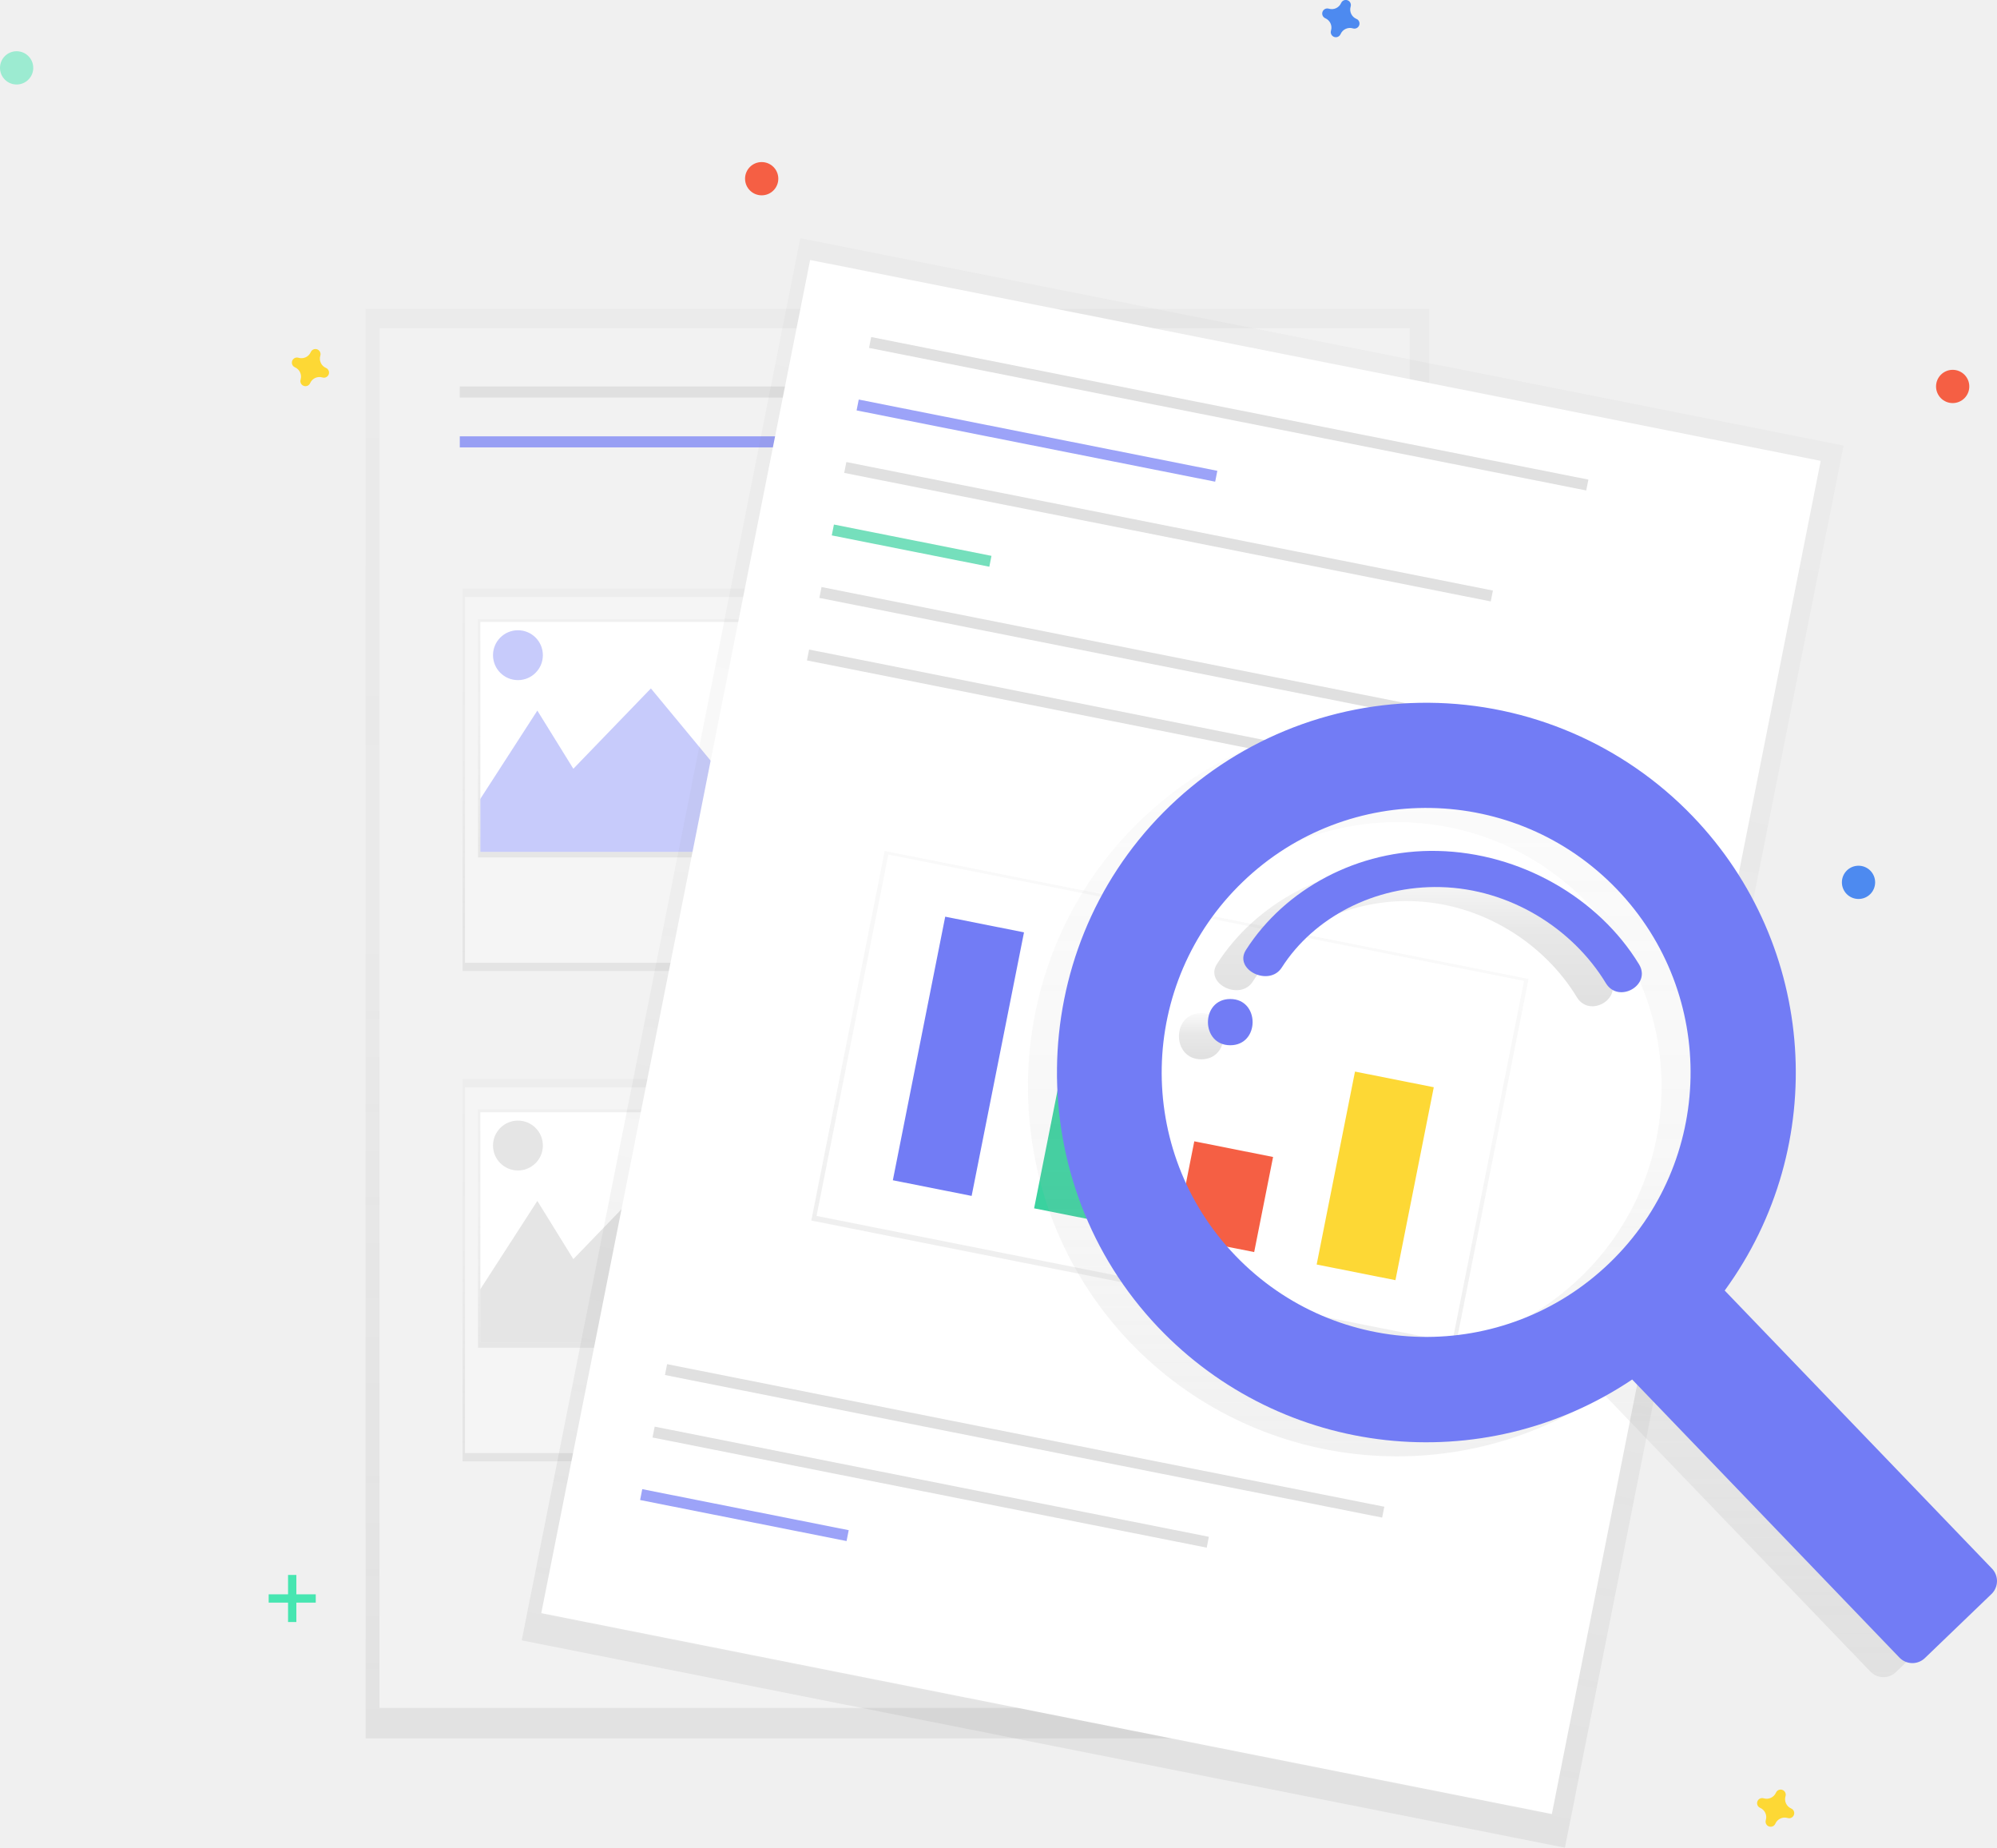
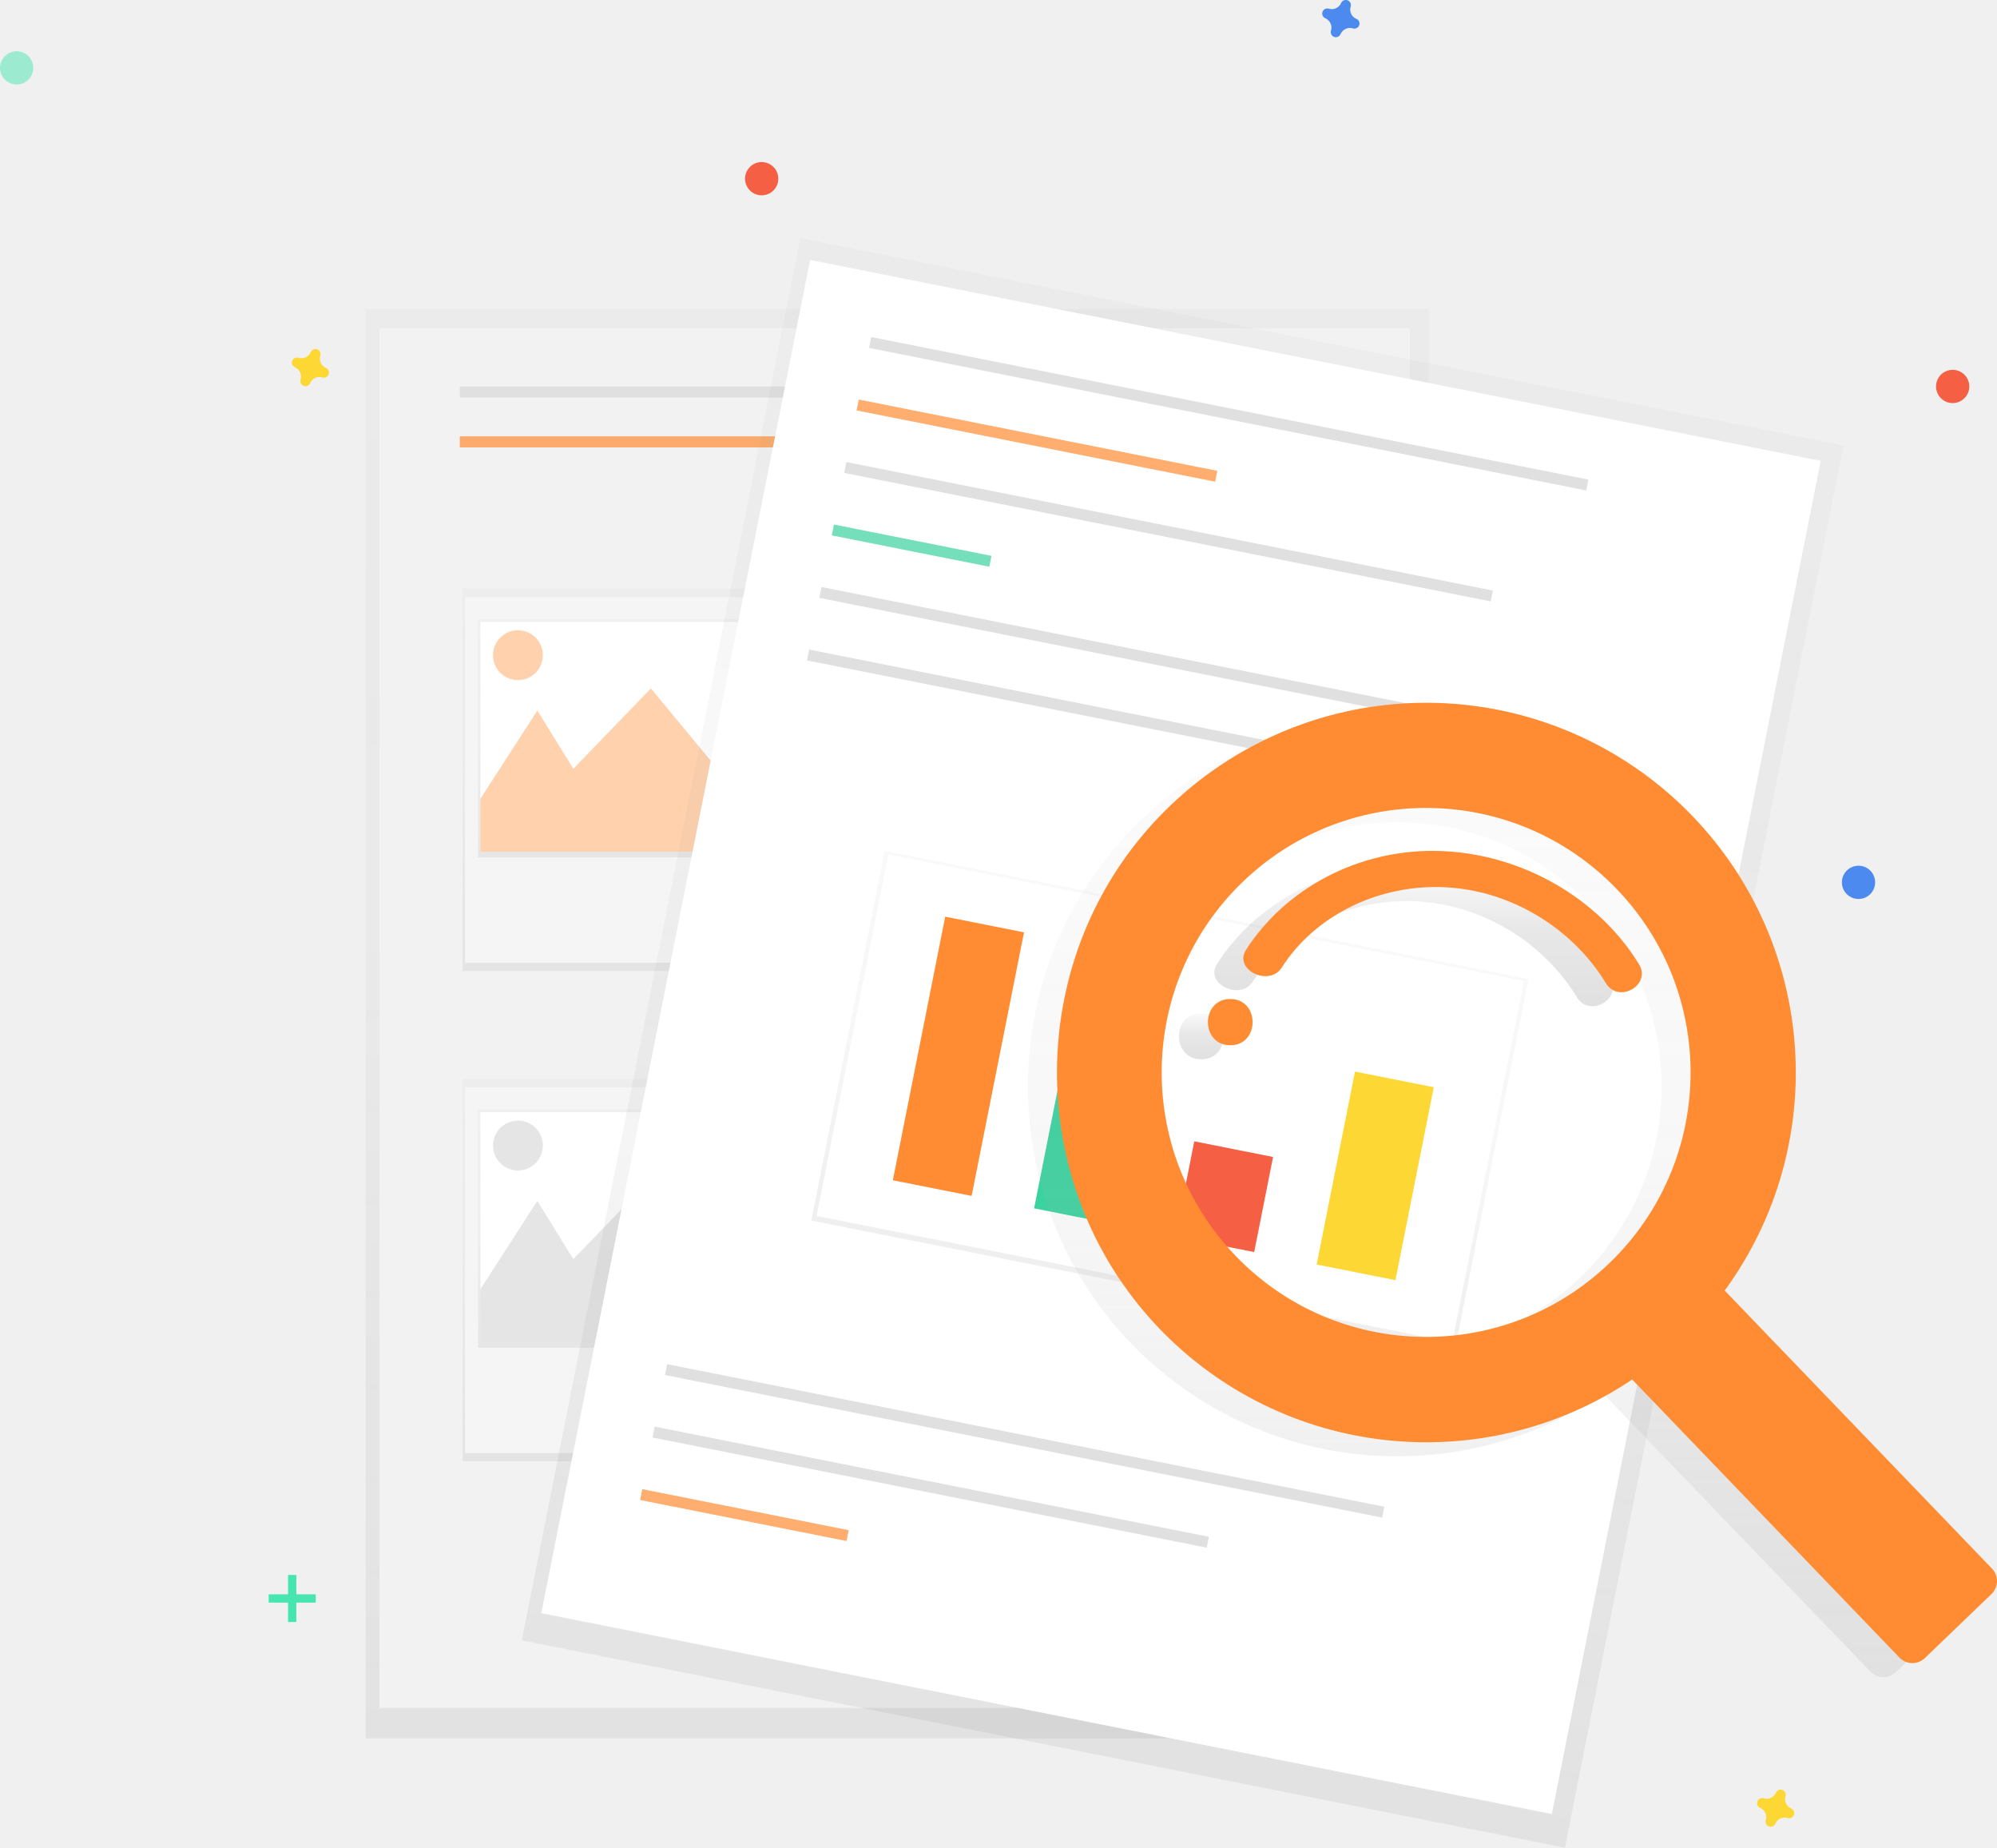
<svg xmlns="http://www.w3.org/2000/svg" xmlns:xlink="http://www.w3.org/1999/xlink" data-name="Layer 1" width="842" height="778.92">
  <defs>
    <linearGradient id="a" x1="378.37" y1="732.81" x2="378.37" y2="130.21" gradientUnits="userSpaceOnUse">
      <stop offset="0" stop-color="gray" stop-opacity=".25" />
      <stop offset=".54" stop-color="gray" stop-opacity=".12" />
      <stop offset="1" stop-color="gray" stop-opacity=".1" />
    </linearGradient>
    <linearGradient id="c" x1="274.44" y1="409.32" x2="274.44" y2="248.16" xlink:href="#a" />
    <linearGradient id="d" x1="274.44" y1="361.44" x2="274.44" y2="261.01" xlink:href="#a" />
    <linearGradient id="f" x1="274.44" y1="616.03" x2="274.44" y2="454.87" xlink:href="#a" />
    <linearGradient id="g" x1="274.44" y1="568.15" x2="274.44" y2="467.72" xlink:href="#a" />
    <linearGradient id="i" x1="688.76" y1="765.86" x2="688.76" y2="163.26" gradientTransform="rotate(90 665.375 476.845)" xlink:href="#a" />
    <linearGradient id="j" x1="688.18" y1="568.49" x2="688.18" y2="409.67" gradientTransform="rotate(90 662.7 498.69)" xlink:href="#a" />
    <linearGradient id="k" x1="810.6" y1="767.54" x2="810.6" y2="362.71" gradientUnits="userSpaceOnUse">
      <stop offset="0" stop-color="#b3b3b3" stop-opacity=".25" />
      <stop offset=".54" stop-color="#b3b3b3" stop-opacity=".1" />
      <stop offset="1" stop-color="#b3b3b3" stop-opacity=".05" />
    </linearGradient>
    <linearGradient id="b" x1="685.49" y1="507.08" x2="685.49" y2="487.6" gradientUnits="userSpaceOnUse">
      <stop offset="0" stop-opacity=".12" />
      <stop offset=".55" stop-opacity=".09" />
      <stop offset="1" stop-opacity=".02" />
    </linearGradient>
    <linearGradient id="l" x1="774.99" y1="484.73" x2="774.99" y2="425.15" xlink:href="#b" />
    <clipPath id="e" transform="translate(-179 -60.54)">
      <path data-name="&lt;Rectangle&gt;" fill="#fff" d="M381.54 322.72h143.79v96.93H381.54z" />
    </clipPath>
    <clipPath id="h" transform="translate(-179 -60.54)">
      <path data-name="&lt;Rectangle&gt;" fill="#fff" d="M381.54 529.42h143.79v96.93H381.54z" />
    </clipPath>
  </defs>
  <path fill="url(#a)" d="M154.15 130.21h448.44v602.6H154.15z" opacity=".5" />
  <path fill="#f2f2f2" d="M159.99 138.39h434.43v581.58H159.99z" />
  <path fill="#e0e0e0" d="M193.86 162.91h149.48v4.67H193.86z" />
-   <path fill="#727cf5" opacity=".7" d="M193.86 183.93h149.48v4.67H193.86z" />
+   <path fill="#FF8C32" opacity=".7" d="M193.86 183.93h149.48v4.67H193.86z" />
  <path fill="#e0e0e0" d="M365.53 162.91h149.48v4.67H365.53zm23.35 133.14h149.48v4.67H388.88zm3.51 12.84h149.48v4.67H392.39zm7.01 12.85h149.48v4.67H399.4zm-10.52 181.01h149.48v4.67H388.88zm3.51 12.85h149.48v4.67H392.39zm7.01 12.84h149.48v4.67H399.4z" />
  <path fill="url(#c)" d="M195.03 248.16h158.82v161.16H195.03z" opacity=".5" />
  <path fill="#f5f5f5" d="M196.03 251.67h156.32v154.15H196.03z" />
  <path fill="url(#d)" d="M201.54 261.01h145.8v100.43h-145.8z" opacity=".5" />
  <path data-name="&lt;Rectangle&gt;" fill="#fff" d="M202.54 262.18h143.79v96.93H202.54z" />
-   <g clip-path="url(#e)" fill="#727cf5">
+   <g clip-path="url(#e)" fill="#FF8C32">
    <path opacity=".4" d="M190.35 355.61l36.21-56.06 15.18 24.52 32.7-33.86 28.03 33.86 24.52-50.21 63.06 100.43-204.37-7.01 4.67-11.67z" />
    <circle cx="218.38" cy="276.19" r="10.51" opacity=".4" />
  </g>
  <path fill="url(#f)" d="M195.03 454.87h158.82v161.16H195.03z" opacity=".5" />
  <path fill="#f5f5f5" d="M196.03 458.37h156.32v154.15H196.03z" />
  <path fill="url(#g)" d="M201.54 467.72h145.8v100.43h-145.8z" opacity=".5" />
  <path data-name="&lt;Rectangle&gt;" fill="#fff" d="M202.54 468.88h143.79v96.93H202.54z" />
  <g clip-path="url(#h)" fill="#bdbdbd">
    <path opacity=".4" d="M190.35 562.31l36.21-56.06 15.18 24.53 32.7-33.87 28.03 33.87 24.52-50.22 63.06 100.43-204.37-7 4.67-11.68z" />
    <circle cx="218.38" cy="482.9" r="10.51" opacity=".4" />
  </g>
  <path transform="rotate(-78.76 551.253 578.999)" fill="url(#i)" d="M376.36 276.01h602.6v448.44h-602.6z" opacity=".5" />
  <path fill="#fff" d="M228.214 680.02l113.361-570.425 426.097 84.679-113.36 570.425z" />
  <path fill="#e0e0e0" d="M367.32 142.077l302.395 60.096-.91 4.58-302.396-60.095zm-86.044 432.981l302.396 60.095-.91 4.58-302.397-60.095zm-5.246 26.335L509.7 647.83l-.91 4.58-233.67-46.437z" />
-   <path fill="#727cf5" opacity=".7" d="M270.797 627.746l87.048 17.3-.91 4.58-87.048-17.3zm91.278-459.319l151.193 30.047-.91 4.58-151.194-30.046z" />
+   <path fill="#FF8C32" opacity=".7" d="M270.797 627.746l87.048 17.3-.91 4.58-87.048-17.3zm91.278-459.319l151.193 30.047-.91 4.58-151.194-30.046z" />
  <path fill="#e0e0e0" d="M356.851 194.77l272.609 54.175-.91 4.58-272.61-54.175z" />
  <path fill="#3ad29f" opacity=".7" d="M351.61 221.12l66.431 13.201-.91 4.58-66.43-13.201z" />
  <path fill="#e0e0e0" d="M346.38 247.464l302.397 60.096-.91 4.58-302.397-60.095z" />
  <path transform="rotate(-78.76 545.898 602.937)" fill="url(#j)" d="M592.89 385.78h158.82v276.77H592.89z" opacity=".5" />
  <path fill="#fff" d="M374.561 360.23l268.029 53.266-30.275 152.34-268.029-53.265z" />
  <path fill="#e0e0e0" d="M341.145 273.818l302.396 60.095-.91 4.58-302.397-60.095z" />
-   <path fill="#727cf5" d="M398.533 386.426l33.22 6.601-22.08 111.108-33.22-6.602z" />
+   <path fill="#FF8C32" d="M398.533 386.426l33.22 6.601-22.08 111.108-33.22-6.602z" />
  <path fill="#3ad29f" d="M450.809 434.918l33.22 6.602-14.796 74.454-33.22-6.602z" />
  <path fill="#f55f44" d="M503.55 481.12l33.22 6.602-7.966 40.086-33.22-6.601z" />
  <path fill="#fdd835" d="M571.308 451.72l33.22 6.603-16.162 81.33-33.22-6.603z" />
  <path d="M880.45 410.55a155.89 155.89 0 00-223.11-1.68c-59 59.48-60 156.33-2.29 217.07A155.89 155.89 0 00854.95 648l112.69 117.21a7.59 7.59 0 0010.73.21l28.08-27a7.59 7.59 0 00.21-10.73L894 610.49a155.9 155.9 0 00-13.55-199.94zM845.35 599a111.5 111.5 0 113.1-157.66 111.5 111.5 0 01-3.1 157.66z" transform="translate(-179 -60.54)" fill="url(#k)" />
  <path d="M685.49 487.6c-12.54 0-12.56 19.49 0 19.49s12.56-19.49 0-19.49z" transform="translate(-179 -60.54)" fill="url(#b)" />
  <path d="M772.9 425.17c-33.75-.76-64.46 16.17-80.79 41.73-5.33 8.34 9.8 15.71 15.1 7.41 13.52-21.16 39.21-34.6 67-33.9 29.12.73 55.62 17.39 69.65 40.51 5.32 8.77 19.27.8 14-7.92-17.06-28-50.1-47-84.96-47.83z" transform="translate(-179 -60.54)" fill="url(#l)" />
-   <path d="M713.68 344.09a155.89 155.89 0 00-223.11-1.68c-59 59.48-60 156.33-2.29 217.07a155.89 155.89 0 00199.9 22.05l112.68 117.22a7.59 7.59 0 0010.73.21l28.08-27a7.59 7.59 0 00.21-10.73L727.19 544.02a155.9 155.9 0 00-13.51-199.93zm-35.1 188.37a111.5 111.5 0 113.1-157.66 111.5 111.5 0 01-3.1 157.66z" fill="#727cf5" />
-   <path d="M518.72 421.13c-12.54 0-12.56 19.49 0 19.49s12.56-19.49 0-19.49zm87.41-62.42c-33.75-.76-64.46 16.17-80.79 41.73-5.33 8.34 9.8 15.71 15.1 7.41 13.52-21.16 39.21-34.6 67-33.9 29.12.73 55.62 17.39 69.65 40.51 5.32 8.77 19.27.8 14-7.92-17.09-28.08-50.09-47.08-84.96-47.83z" fill="#727cf5" />
+   <path d="M713.68 344.09a155.89 155.89 0 00-223.11-1.68c-59 59.48-60 156.33-2.29 217.07a155.89 155.89 0 00199.9 22.05l112.68 117.22a7.59 7.59 0 0010.73.21l28.08-27a7.59 7.59 0 00.21-10.73L727.19 544.02a155.9 155.9 0 00-13.51-199.93zm-35.1 188.37a111.5 111.5 0 113.1-157.66 111.5 111.5 0 01-3.1 157.66z" fill="#FF8C32" />
+   <path d="M518.72 421.13c-12.54 0-12.56 19.49 0 19.49s12.56-19.49 0-19.49zm87.41-62.42c-33.75-.76-64.46 16.17-80.79 41.73-5.33 8.34 9.8 15.71 15.1 7.41 13.52-21.16 39.21-34.6 67-33.9 29.12.73 55.62 17.39 69.65 40.51 5.32 8.77 19.27.8 14-7.92-17.09-28.08-50.09-47.08-84.96-47.83z" fill="#FF8C32" />
  <path fill="#47e6b1" d="M121.45 663.91h3.5v19.85h-3.5z" />
  <path fill="#47e6b1" d="M133.13 672.08v3.5h-19.85v-3.5z" />
  <path d="M571.87 7.95a4.29 4.29 0 01-2.39-5.19 2.06 2.06 0 00.09-.48A2.15 2.15 0 00565.7.85a2.06 2.06 0 00-.24.42 4.29 4.29 0 01-5.19 2.39 2.06 2.06 0 00-.48-.09 2.15 2.15 0 00-1.41 3.89 2.06 2.06 0 00.42.24 4.29 4.29 0 012.39 5.19 2.06 2.06 0 00-.09.48 2.15 2.15 0 003.9 1.41 2.06 2.06 0 00.24-.42 4.29 4.29 0 015.19-2.39 2.06 2.06 0 00.48.09 2.15 2.15 0 001.43-3.87 2.06 2.06 0 00-.47-.24z" fill="#4d8af0" />
  <path d="M137.44 155.1a4.29 4.29 0 01-2.39-5.19 2.06 2.06 0 00.09-.48 2.15 2.15 0 00-3.87-1.43 2.06 2.06 0 00-.24.42 4.29 4.29 0 01-5.19 2.39 2.06 2.06 0 00-.48-.09 2.15 2.15 0 00-1.43 3.87 2.06 2.06 0 00.42.24 4.29 4.29 0 012.39 5.19 2.06 2.06 0 00-.09.48 2.15 2.15 0 003.87 1.43 2.06 2.06 0 00.24-.42 4.29 4.29 0 015.19-2.39 2.06 2.06 0 00.48.09 2.15 2.15 0 001.43-3.87 2.06 2.06 0 00-.42-.24zm617.78 607.26a4.29 4.29 0 01-2.39-5.19 2.06 2.06 0 00.09-.48 2.15 2.15 0 00-3.87-1.43 2.06 2.06 0 00-.24.42 4.29 4.29 0 01-5.19 2.39 2.06 2.06 0 00-.48-.09 2.15 2.15 0 00-1.43 3.87 2.06 2.06 0 00.42.24 4.29 4.29 0 012.39 5.19 2.06 2.06 0 00-.09.48 2.15 2.15 0 003.87 1.43 2.06 2.06 0 00.24-.42 4.29 4.29 0 015.19-2.39 2.06 2.06 0 00.48.09 2.15 2.15 0 001.43-3.87 2.06 2.06 0 00-.42-.24z" fill="#fdd835" />
  <circle cx="321.15" cy="75.33" r="7.01" fill="#f55f44" />
  <circle cx="823.31" cy="162.91" r="7.01" fill="#f55f44" />
  <circle cx="783.61" cy="371.95" r="7.01" fill="#4d8af0" />
  <circle cx="7.01" cy="28.61" r="7.01" fill="#47e6b1" opacity=".5" />
</svg>
